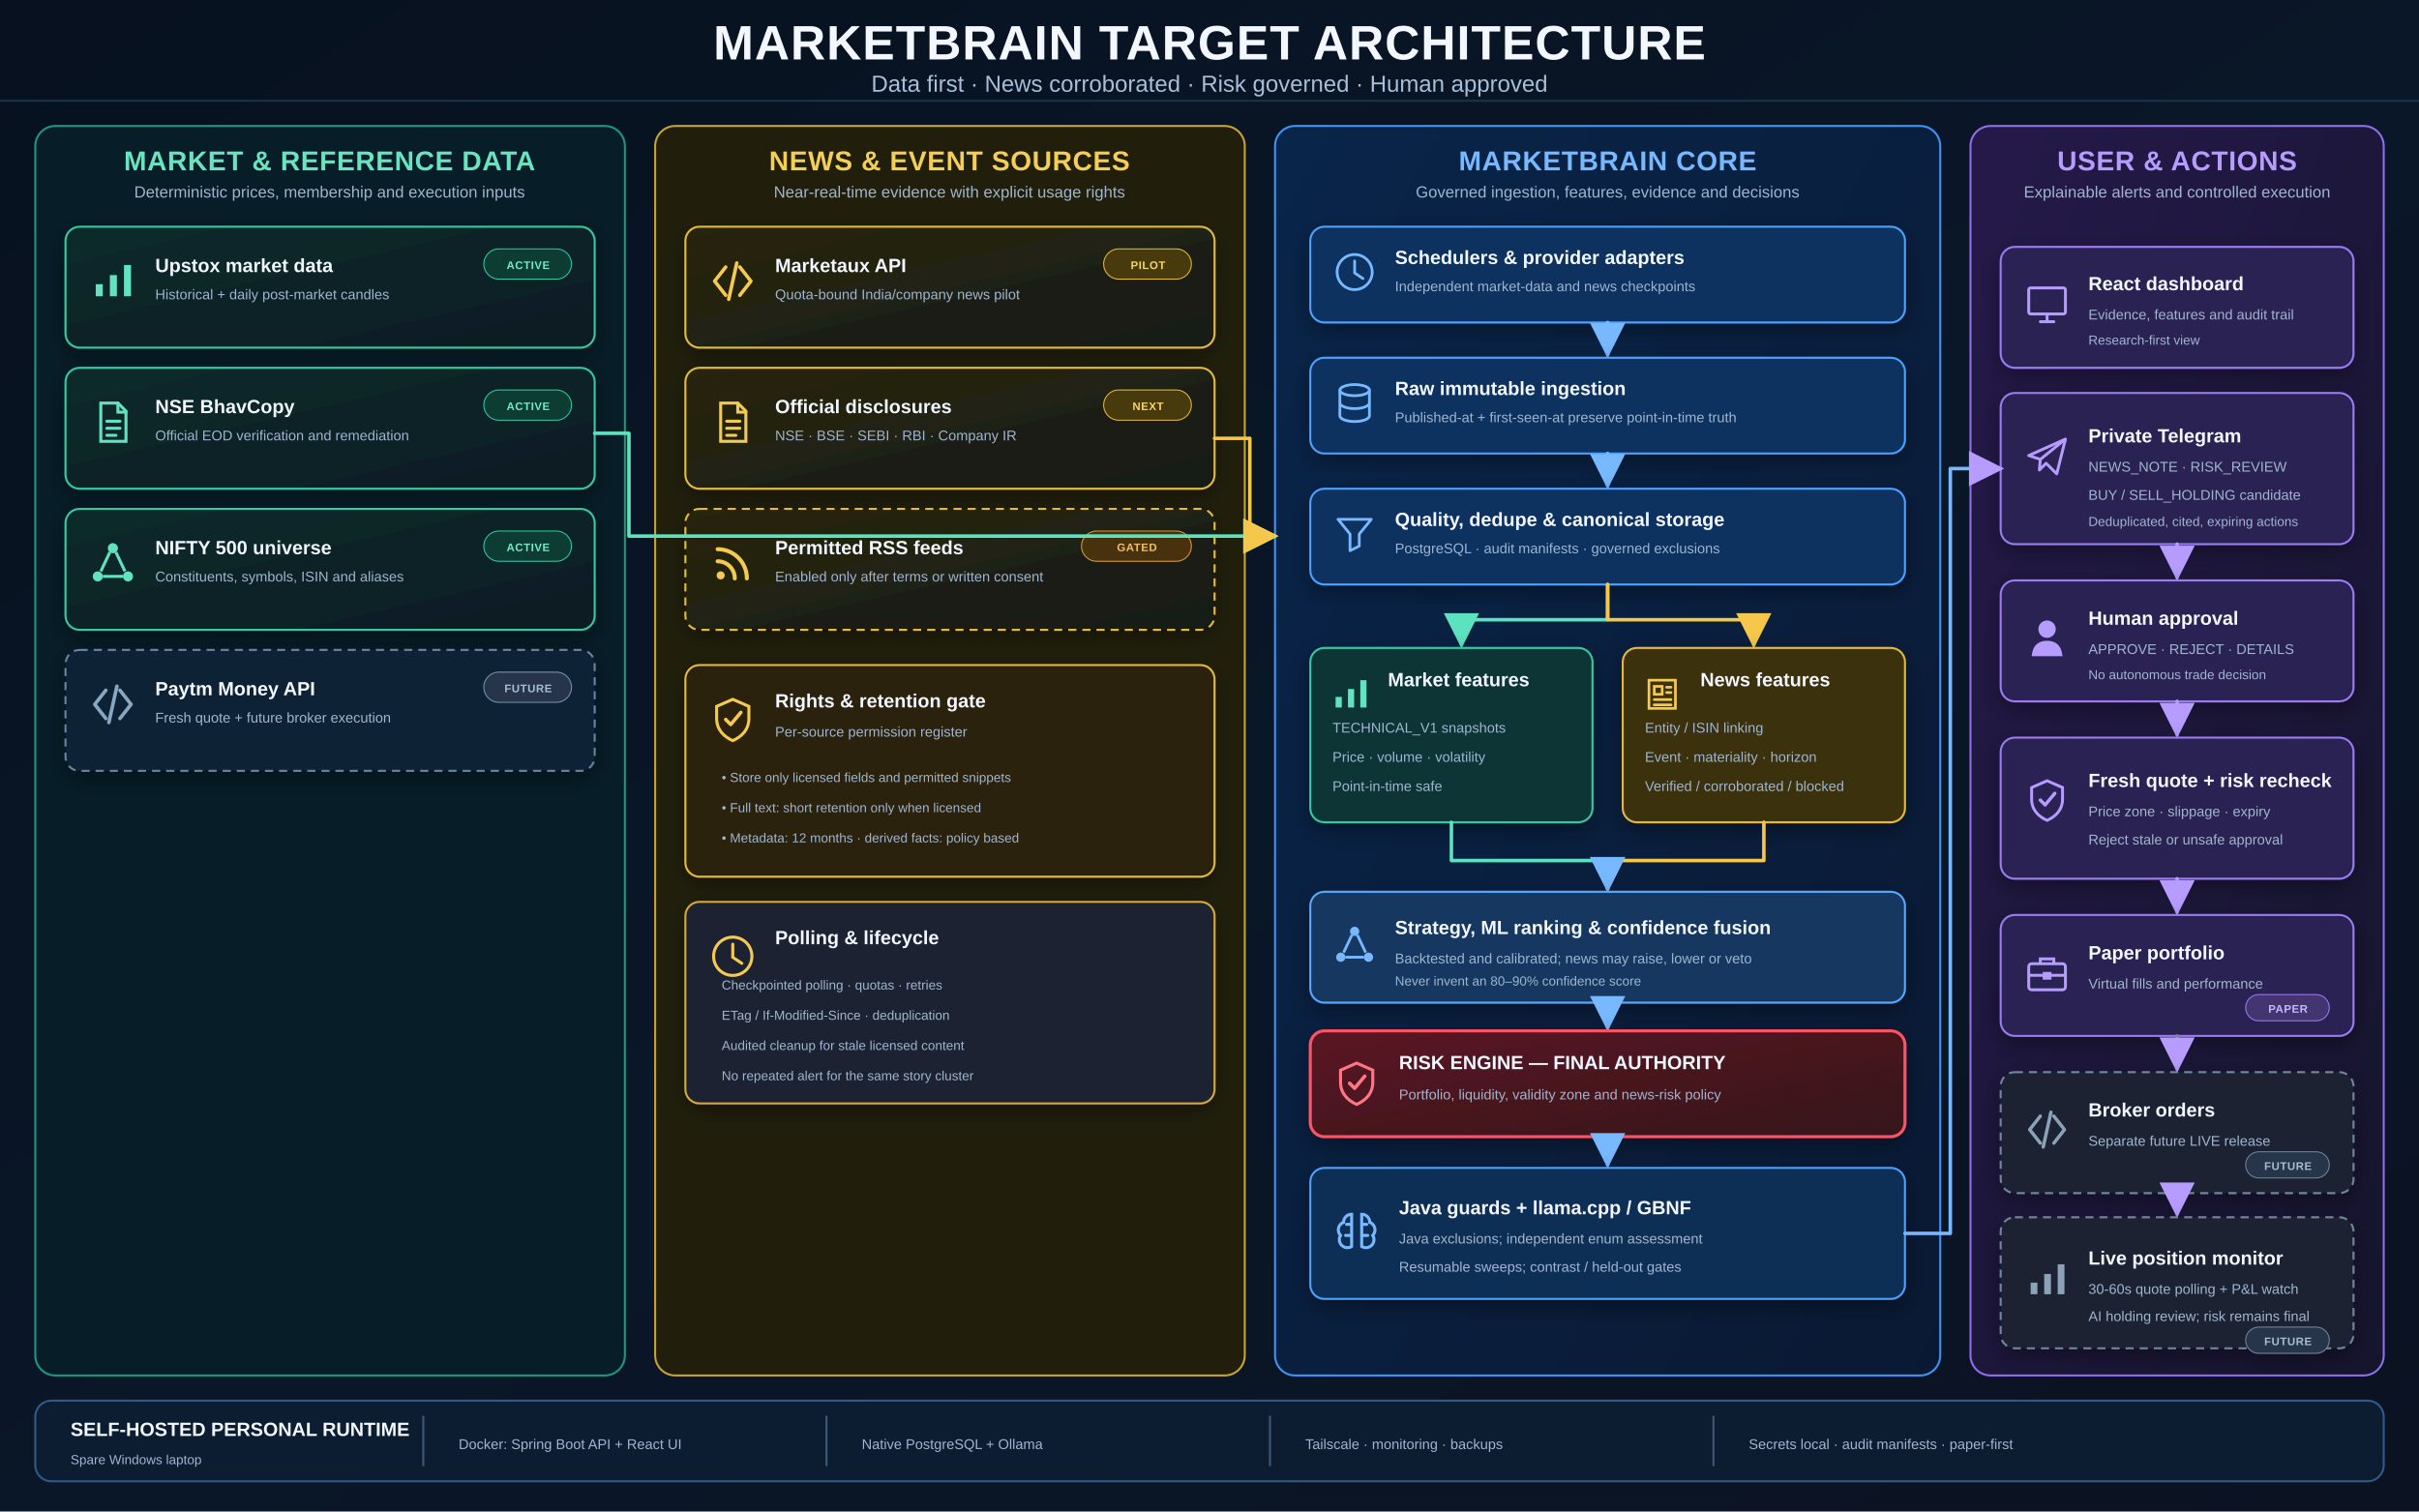
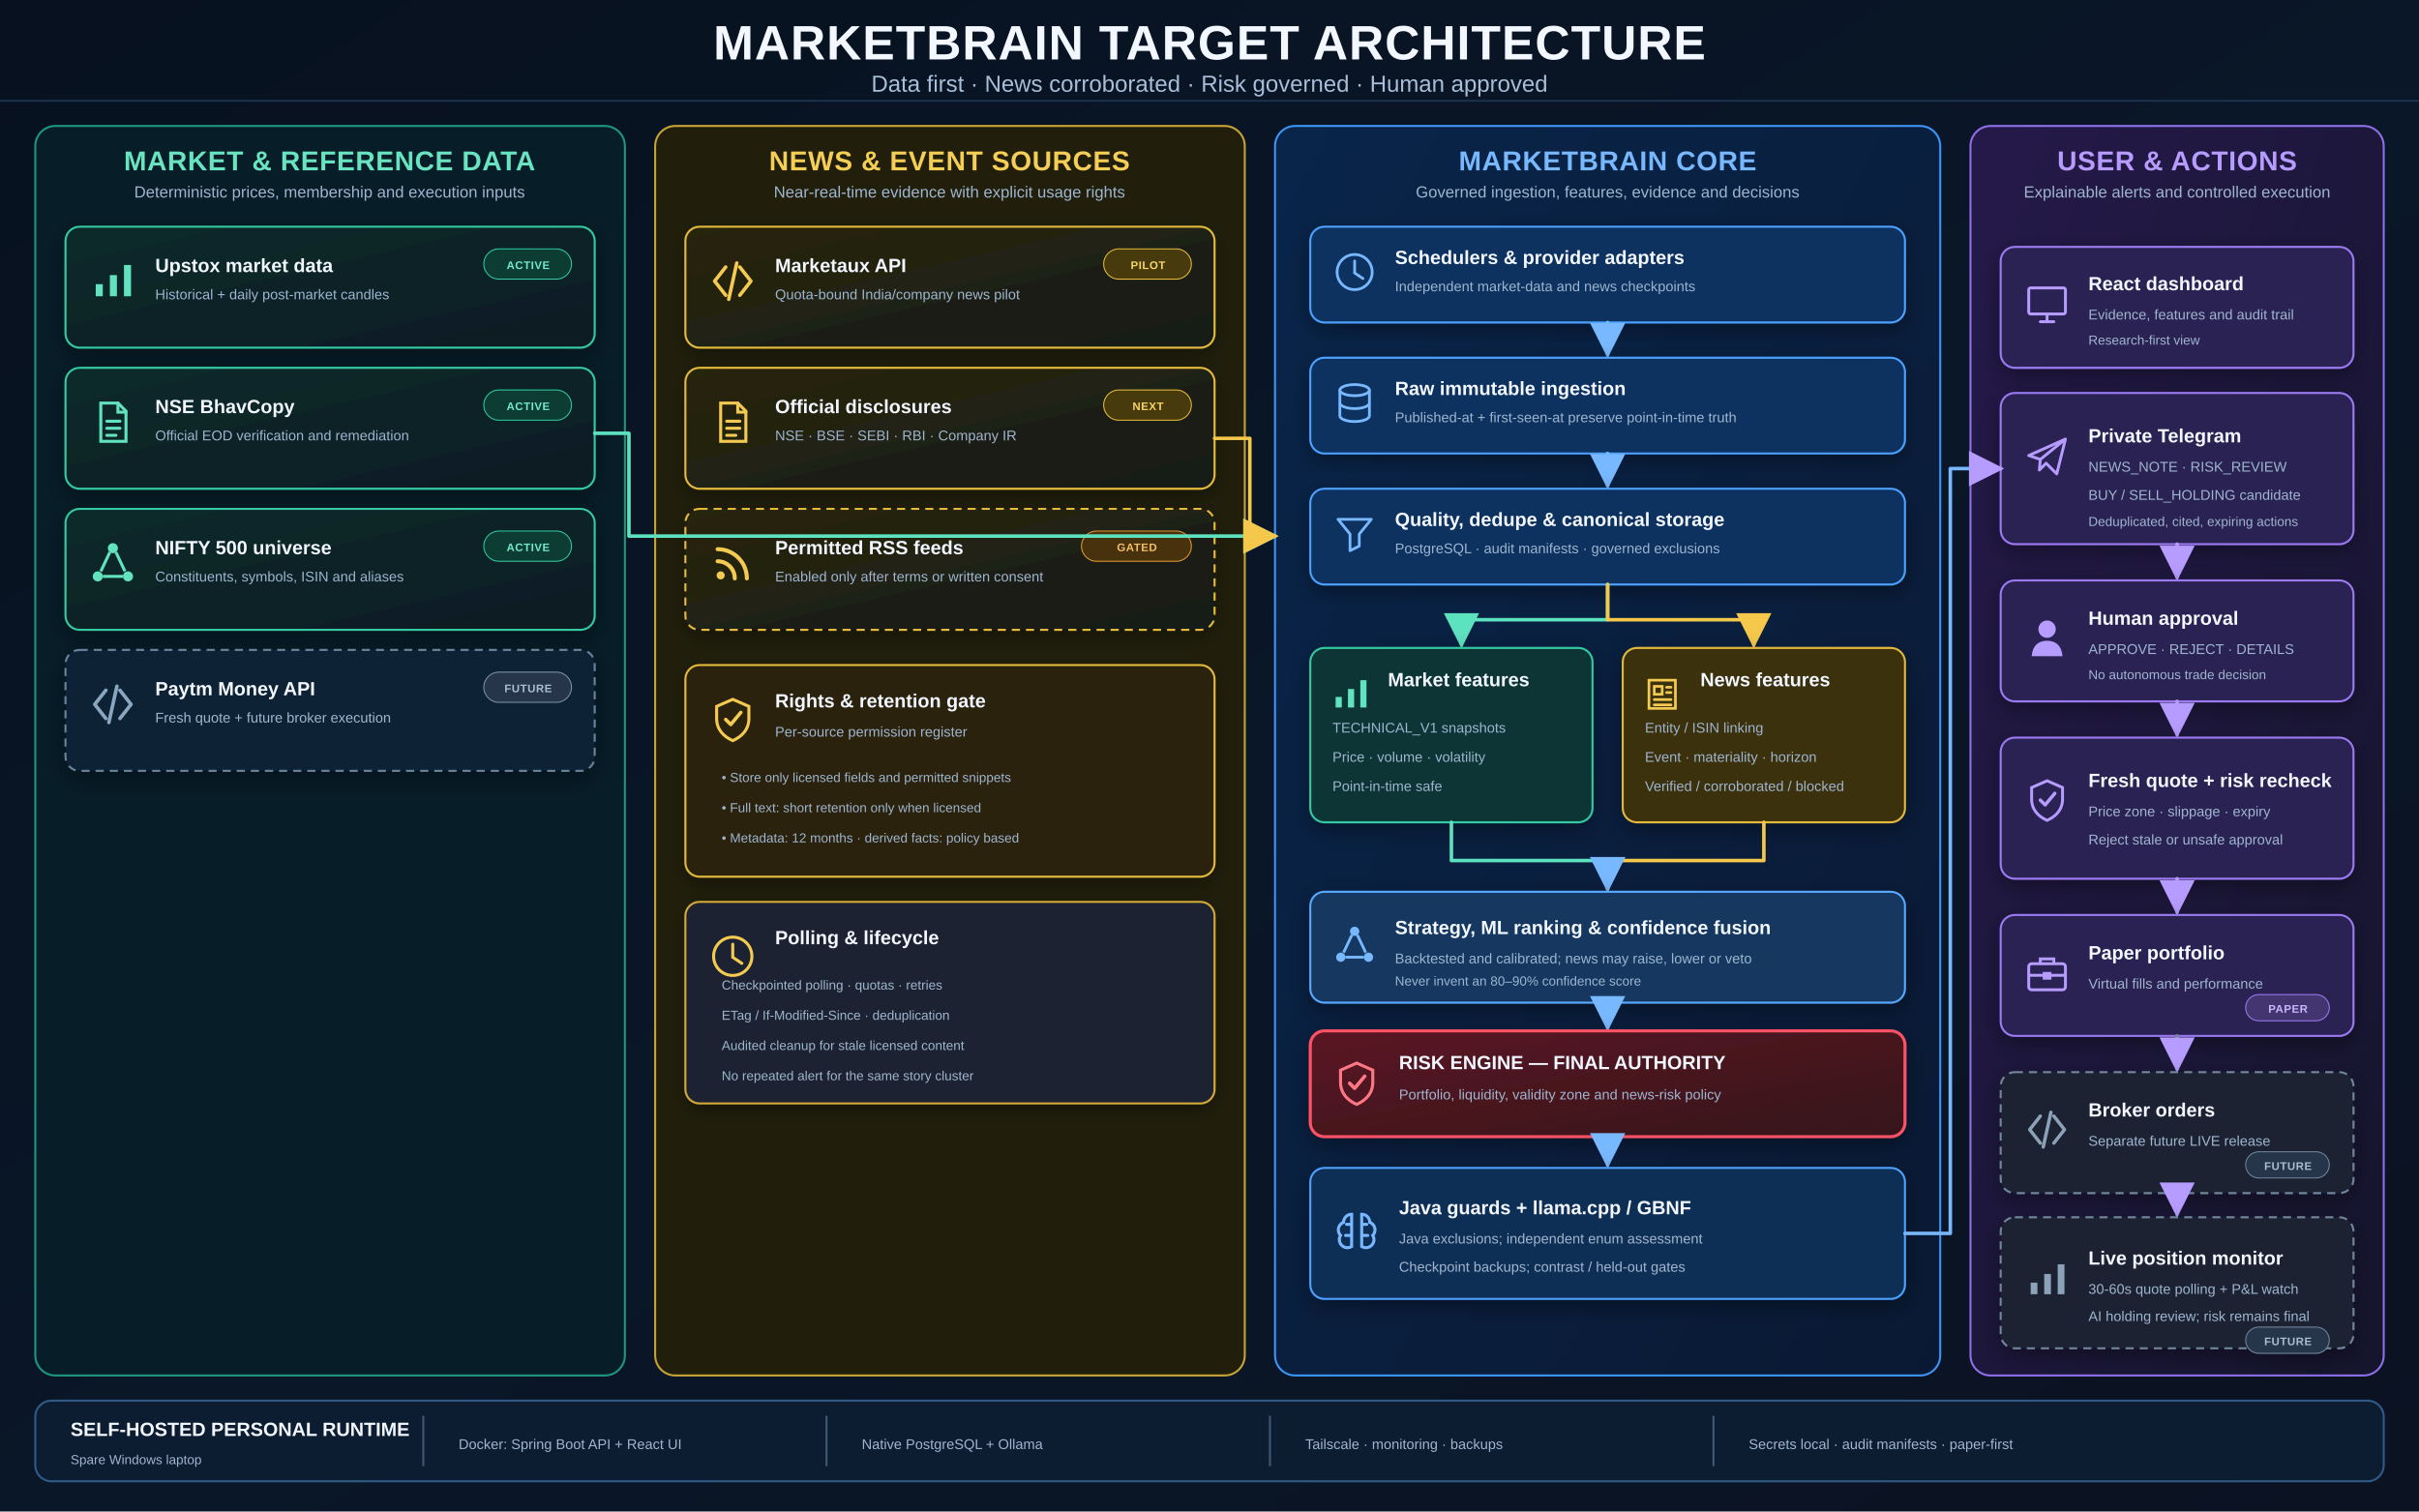
<svg xmlns="http://www.w3.org/2000/svg" width="2400" height="1500" viewBox="0 0 2400 1500" role="img" aria-labelledby="title description">
  <defs>
    <linearGradient id="background" x1="0" y1="0" x2="1" y2="1">
      <stop offset="0" stop-color="#07111f" />
      <stop offset="0.52" stop-color="#0a1728" />
      <stop offset="1" stop-color="#0b1222" />
    </linearGradient>
    <linearGradient id="marketPanel" x1="0" y1="0" x2="1" y2="1">
      <stop offset="0" stop-color="#082b2b" />
      <stop offset="1" stop-color="#071b23" />
    </linearGradient>
    <linearGradient id="newsPanel" x1="0" y1="0" x2="1" y2="1">
      <stop offset="0" stop-color="#28250c" />
      <stop offset="1" stop-color="#171b1a" />
    </linearGradient>
    <linearGradient id="corePanel" x1="0" y1="0" x2="1" y2="1">
      <stop offset="0" stop-color="#09254a" />
      <stop offset="1" stop-color="#0a1933" />
    </linearGradient>
    <linearGradient id="actionPanel" x1="0" y1="0" x2="1" y2="1">
      <stop offset="0" stop-color="#25194a" />
      <stop offset="1" stop-color="#15152d" />
    </linearGradient>
    <linearGradient id="riskPanel" x1="0" y1="0" x2="1" y2="1">
      <stop offset="0" stop-color="#5a1823" />
      <stop offset="1" stop-color="#35121b" />
    </linearGradient>
    <filter id="shadow" x="-20%" y="-20%" width="140%" height="140%">
      <feDropShadow dx="0" dy="7" stdDeviation="10" flood-color="#000000" flood-opacity="0.35" />
    </filter>
    <marker id="arrowBlue" markerWidth="12" markerHeight="12" refX="10" refY="6" orient="auto">
      <path d="M1,1 L11,6 L1,11 z" fill="#78b8ff" />
    </marker>
    <marker id="arrowGreen" markerWidth="12" markerHeight="12" refX="10" refY="6" orient="auto">
      <path d="M1,1 L11,6 L1,11 z" fill="#5de2bf" />
    </marker>
    <marker id="arrowGold" markerWidth="12" markerHeight="12" refX="10" refY="6" orient="auto">
      <path d="M1,1 L11,6 L1,11 z" fill="#f5c84b" />
    </marker>
    <marker id="arrowPurple" markerWidth="12" markerHeight="12" refX="10" refY="6" orient="auto">
      <path d="M1,1 L11,6 L1,11 z" fill="#b79cff" />
    </marker>
    <symbol id="icon-chart" viewBox="0 0 48 48">
      <path d="M7 39V27h7v12zm14 0V18h7v21zm14 0V8h7v31z" fill="currentColor" />
    </symbol>
    <symbol id="icon-file" viewBox="0 0 48 48">
      <path d="M12 5h17l8 8v30H12z" fill="none" stroke="currentColor" stroke-width="3" />
      <path d="M29 5v9h8M18 23h13M18 30h13M18 37h9" fill="none" stroke="currentColor" stroke-width="3" stroke-linecap="round" />
    </symbol>
    <symbol id="icon-api" viewBox="0 0 48 48">
      <path d="M17 10L6 24l11 14M31 10l11 14-11 14M28 6l-8 36" fill="none" stroke="currentColor" stroke-width="3.5" stroke-linecap="round" stroke-linejoin="round" />
    </symbol>
    <symbol id="icon-news" viewBox="0 0 48 48">
      <path d="M8 8h30v32H8z" fill="none" stroke="currentColor" stroke-width="3" />
      <path d="M14 15h9v9h-9zM28 16h5M28 22h5M14 30h19M14 36h19" fill="none" stroke="currentColor" stroke-width="3" stroke-linecap="round" />
    </symbol>
    <symbol id="icon-rss" viewBox="0 0 48 48">
      <circle cx="12" cy="36" r="4" fill="currentColor" />
      <path d="M9 22a17 17 0 0 1 17 17M9 10a29 29 0 0 1 29 29" fill="none" stroke="currentColor" stroke-width="4" stroke-linecap="round" />
    </symbol>
    <symbol id="icon-database" viewBox="0 0 48 48">
      <ellipse cx="24" cy="10" rx="16" ry="6" fill="none" stroke="currentColor" stroke-width="3" />
      <path d="M8 10v14c0 3 7 6 16 6s16-3 16-6V10M8 24v14c0 3 7 6 16 6s16-3 16-6V24" fill="none" stroke="currentColor" stroke-width="3" />
    </symbol>
    <symbol id="icon-filter" viewBox="0 0 48 48">
      <path d="M6 8h36L29 24v13l-10 5V24z" fill="none" stroke="currentColor" stroke-width="3" stroke-linejoin="round" />
    </symbol>
    <symbol id="icon-network" viewBox="0 0 48 48">
      <circle cx="24" cy="9" r="5" fill="currentColor" />
      <circle cx="9" cy="37" r="5" fill="currentColor" />
      <circle cx="39" cy="37" r="5" fill="currentColor" />
      <path d="M21 13L12 32M27 13l9 19M14 37h20" fill="none" stroke="currentColor" stroke-width="3" />
    </symbol>
    <symbol id="icon-shield" viewBox="0 0 48 48">
      <path d="M24 4l16 7v12c0 11-7 18-16 22C15 41 8 34 8 23V11z" fill="none" stroke="currentColor" stroke-width="3" />
      <path d="M17 24l5 5 10-12" fill="none" stroke="currentColor" stroke-width="3.5" stroke-linecap="round" stroke-linejoin="round" />
    </symbol>
    <symbol id="icon-brain" viewBox="0 0 48 48">
      <path d="M19 8a8 8 0 0 0-8 8 8 8 0 0 0-3 13 8 8 0 0 0 11 11V8zm10 0a8 8 0 0 1 8 8 8 8 0 0 1 3 13 8 8 0 0 1-11 11V8zM19 18h-5M19 29h-6M29 18h5M29 29h6" fill="none" stroke="currentColor" stroke-width="3" stroke-linecap="round" />
    </symbol>
    <symbol id="icon-user" viewBox="0 0 48 48">
      <circle cx="24" cy="15" r="9" fill="currentColor" />
      <path d="M8 43c1-11 7-16 16-16s15 5 16 16z" fill="currentColor" />
    </symbol>
    <symbol id="icon-plane" viewBox="0 0 48 48">
      <path d="M5 23L43 6 34 42 23 31l-7 7 1-11z" fill="none" stroke="currentColor" stroke-width="3" stroke-linejoin="round" />
      <path d="M17 27L43 6" stroke="currentColor" stroke-width="3" />
    </symbol>
    <symbol id="icon-monitor" viewBox="0 0 48 48">
      <rect x="5" y="7" width="38" height="27" rx="2" fill="none" stroke="currentColor" stroke-width="3" />
      <path d="M17 42h14M24 34v8" stroke="currentColor" stroke-width="3" stroke-linecap="round" />
    </symbol>
    <symbol id="icon-clock" viewBox="0 0 48 48">
      <circle cx="24" cy="24" r="19" fill="none" stroke="currentColor" stroke-width="3" />
      <path d="M24 12v13l9 6" fill="none" stroke="currentColor" stroke-width="3" stroke-linecap="round" />
    </symbol>
    <symbol id="icon-briefcase" viewBox="0 0 48 48">
      <rect x="5" y="15" width="38" height="27" rx="3" fill="none" stroke="currentColor" stroke-width="3" />
      <path d="M17 15v-5h14v5M5 27h38M21 25h6v5h-6z" fill="none" stroke="currentColor" stroke-width="3" />
    </symbol>
  </defs>
  <style>
    .title { font: 700 48px "Segoe UI", Arial, sans-serif; letter-spacing: 1px; fill: #f3f7ff; }
    .subtitle { font: 400 23px "Segoe UI", Arial, sans-serif; fill: #a9bed9; }
    .panel-title { font: 700 27px "Segoe UI", Arial, sans-serif; letter-spacing: .6px; }
    .panel-subtitle { font: 400 16px "Segoe UI", Arial, sans-serif; fill: #9fb5cf; }
    .group-title { font: 700 19px "Segoe UI", Arial, sans-serif; fill: #f3f7ff; }
    .group-subtitle { font: 400 14px "Segoe UI", Arial, sans-serif; fill: #9fb5cf; }
    .small { font: 400 13px "Segoe UI", Arial, sans-serif; fill: #9fb5cf; }
    .tiny { font: 600 11px "Segoe UI", Arial, sans-serif; letter-spacing: .5px; }
    .flow { fill: none; stroke-width: 3.5; stroke-linecap: round; stroke-linejoin: round; }
    .card { filter: url(#shadow); }
  </style>
  <rect width="2400" height="1500" fill="url(#background)" />
  <path d="M0 100h2400" stroke="#18314d" stroke-width="2" />
  <text x="1200" y="59" text-anchor="middle" class="title">MARKETBRAIN TARGET ARCHITECTURE</text>
  <text x="1200" y="91" text-anchor="middle" class="subtitle">Data first · News corroborated · Risk governed · Human approved</text>
  <rect x="35" y="125" width="585" height="1240" rx="20" fill="#071d28" stroke="#1e967e" stroke-width="2" />
  <text x="327" y="169" text-anchor="middle" class="panel-title" fill="#69e4c1">MARKET &amp; REFERENCE DATA</text>
  <text x="327" y="196" text-anchor="middle" class="panel-subtitle">Deterministic prices, membership and execution inputs</text>
  <g class="card">
    <rect x="65" y="225" width="525" height="120" rx="14" fill="url(#marketPanel)" stroke="#35c9a1" stroke-width="2" />
    <use href="#icon-chart" x="88" y="255" width="48" height="48" color="#62e2bf" />
    <text x="154" y="270" class="group-title">Upstox market data</text>
    <text x="154" y="297" class="group-subtitle">Historical + daily post-market candles</text>
    <rect x="480" y="247" width="87" height="30" rx="15" fill="#073d32" stroke="#35c9a1" />
    <text x="524" y="267" text-anchor="middle" class="tiny" fill="#75e9c9">ACTIVE</text>
  </g>
  <g class="card">
    <rect x="65" y="365" width="525" height="120" rx="14" fill="url(#marketPanel)" stroke="#35c9a1" stroke-width="2" />
    <use href="#icon-file" x="88" y="395" width="48" height="48" color="#62e2bf" />
    <text x="154" y="410" class="group-title">NSE BhavCopy</text>
    <text x="154" y="437" class="group-subtitle">Official EOD verification and remediation</text>
    <rect x="480" y="387" width="87" height="30" rx="15" fill="#073d32" stroke="#35c9a1" />
    <text x="524" y="407" text-anchor="middle" class="tiny" fill="#75e9c9">ACTIVE</text>
  </g>
  <g class="card">
    <rect x="65" y="505" width="525" height="120" rx="14" fill="url(#marketPanel)" stroke="#35c9a1" stroke-width="2" />
    <use href="#icon-network" x="88" y="535" width="48" height="48" color="#62e2bf" />
    <text x="154" y="550" class="group-title">NIFTY 500 universe</text>
    <text x="154" y="577" class="group-subtitle">Constituents, symbols, ISIN and aliases</text>
    <rect x="480" y="527" width="87" height="30" rx="15" fill="#073d32" stroke="#35c9a1" />
    <text x="524" y="547" text-anchor="middle" class="tiny" fill="#75e9c9">ACTIVE</text>
  </g>
  <g class="card">
    <rect x="65" y="645" width="525" height="120" rx="14" fill="#102434" stroke="#67839d" stroke-width="2" stroke-dasharray="8 6" />
    <use href="#icon-api" x="88" y="675" width="48" height="48" color="#89a7c1" />
    <text x="154" y="690" class="group-title">Paytm Money API</text>
    <text x="154" y="717" class="group-subtitle">Fresh quote + future broker execution</text>
    <rect x="480" y="667" width="87" height="30" rx="15" fill="#27364a" stroke="#7891aa" />
    <text x="524" y="687" text-anchor="middle" class="tiny" fill="#a9bdd1">FUTURE</text>
  </g>
  <rect x="650" y="125" width="585" height="1240" rx="20" fill="#211f0c" stroke="#c7a336" stroke-width="2" />
  <text x="942" y="169" text-anchor="middle" class="panel-title" fill="#f5ce56">NEWS &amp; EVENT SOURCES</text>
  <text x="942" y="196" text-anchor="middle" class="panel-subtitle">Near-real-time evidence with explicit usage rights</text>
  <g class="card">
    <rect x="680" y="225" width="525" height="120" rx="14" fill="url(#newsPanel)" stroke="#e4ba3d" stroke-width="2" />
    <use href="#icon-api" x="703" y="255" width="48" height="48" color="#f4ca51" />
    <text x="769" y="270" class="group-title">Marketaux API</text>
    <text x="769" y="297" class="group-subtitle">Quota-bound India/company news pilot</text>
    <rect x="1095" y="247" width="87" height="30" rx="15" fill="#473a0a" stroke="#e4ba3d" />
    <text x="1139" y="267" text-anchor="middle" class="tiny" fill="#f7d568">PILOT</text>
  </g>
  <g class="card">
    <rect x="680" y="365" width="525" height="120" rx="14" fill="url(#newsPanel)" stroke="#e4ba3d" stroke-width="2" />
    <use href="#icon-file" x="703" y="395" width="48" height="48" color="#f4ca51" />
    <text x="769" y="410" class="group-title">Official disclosures</text>
    <text x="769" y="437" class="group-subtitle">NSE · BSE · SEBI · RBI · Company IR</text>
    <rect x="1095" y="387" width="87" height="30" rx="15" fill="#473a0a" stroke="#e4ba3d" />
    <text x="1139" y="407" text-anchor="middle" class="tiny" fill="#f7d568">NEXT</text>
  </g>
  <g class="card">
    <rect x="680" y="505" width="525" height="120" rx="14" fill="url(#newsPanel)" stroke="#e4ba3d" stroke-width="2" stroke-dasharray="8 6" />
    <use href="#icon-rss" x="703" y="535" width="48" height="48" color="#f4ca51" />
    <text x="769" y="550" class="group-title">Permitted RSS feeds</text>
    <text x="769" y="577" class="group-subtitle">Enabled only after terms or written consent</text>
    <rect x="1073" y="527" width="109" height="30" rx="15" fill="#47300a" stroke="#e09a35" />
    <text x="1128" y="547" text-anchor="middle" class="tiny" fill="#f4bd69">GATED</text>
  </g>
  <g class="card">
    <rect x="680" y="660" width="525" height="210" rx="14" fill="#2a220d" stroke="#e4ba3d" stroke-width="2" />
    <use href="#icon-shield" x="703" y="690" width="48" height="48" color="#f4ca51" />
    <text x="769" y="702" class="group-title">Rights &amp; retention gate</text>
    <text x="769" y="731" class="group-subtitle">Per-source permission register</text>
    <text x="716" y="776" class="small">• Store only licensed fields and permitted snippets</text>
    <text x="716" y="806" class="small">• Full text: short retention only when licensed</text>
    <text x="716" y="836" class="small">• Metadata: 12 months · derived facts: policy based</text>
  </g>
  <g class="card">
    <rect x="680" y="895" width="525" height="200" rx="14" fill="#1b2330" stroke="#d5a938" stroke-width="2" />
    <use href="#icon-clock" x="703" y="925" width="48" height="48" color="#f4ca51" />
    <text x="769" y="937" class="group-title">Polling &amp; lifecycle</text>
    <text x="716" y="982" class="small">Checkpointed polling · quotas · retries</text>
    <text x="716" y="1012" class="small">ETag / If-Modified-Since · deduplication</text>
    <text x="716" y="1042" class="small">Audited cleanup for stale licensed content</text>
    <text x="716" y="1072" class="small">No repeated alert for the same story cluster</text>
  </g>
  <rect x="1265" y="125" width="660" height="1240" rx="20" fill="url(#corePanel)" stroke="#3d94f5" stroke-width="2" />
  <text x="1595" y="169" text-anchor="middle" class="panel-title" fill="#78b8ff">MARKETBRAIN CORE</text>
  <text x="1595" y="196" text-anchor="middle" class="panel-subtitle">Governed ingestion, features, evidence and decisions</text>
  <g class="card">
    <rect x="1300" y="225" width="590" height="95" rx="14" fill="#0c315f" stroke="#4da1ff" stroke-width="2" />
    <use href="#icon-clock" x="1322" y="248" width="44" height="44" color="#78b8ff" />
    <text x="1384" y="262" class="group-title">Schedulers &amp; provider adapters</text>
    <text x="1384" y="289" class="group-subtitle">Independent market-data and news checkpoints</text>
  </g>
  <path d="M1595 320v32" class="flow" stroke="#78b8ff" marker-end="url(#arrowBlue)" />
  <g class="card">
    <rect x="1300" y="355" width="590" height="95" rx="14" fill="#0c315f" stroke="#4da1ff" stroke-width="2" />
    <use href="#icon-database" x="1322" y="378" width="44" height="44" color="#78b8ff" />
    <text x="1384" y="392" class="group-title">Raw immutable ingestion</text>
    <text x="1384" y="419" class="group-subtitle">Published-at + first-seen-at preserve point-in-time truth</text>
  </g>
  <path d="M1595 450v32" class="flow" stroke="#78b8ff" marker-end="url(#arrowBlue)" />
  <g class="card">
    <rect x="1300" y="485" width="590" height="95" rx="14" fill="#0c315f" stroke="#4da1ff" stroke-width="2" />
    <use href="#icon-filter" x="1322" y="508" width="44" height="44" color="#78b8ff" />
    <text x="1384" y="522" class="group-title">Quality, dedupe &amp; canonical storage</text>
    <text x="1384" y="549" class="group-subtitle">PostgreSQL · audit manifests · governed exclusions</text>
  </g>
  <path d="M1595 580v35h-145v25" class="flow" stroke="#5de2bf" marker-end="url(#arrowGreen)" />
  <path d="M1595 580v35h145v25" class="flow" stroke="#f5c84b" marker-end="url(#arrowGold)" />
  <g class="card">
    <rect x="1300" y="643" width="280" height="173" rx="14" fill="#0b3636" stroke="#35c9a1" stroke-width="2" />
    <use href="#icon-chart" x="1319" y="668" width="42" height="42" color="#62e2bf" />
    <text x="1377" y="681" class="group-title">Market features</text>
    <text x="1322" y="727" class="group-subtitle">TECHNICAL_V1 snapshots</text>
    <text x="1322" y="756" class="group-subtitle">Price · volume · volatility</text>
    <text x="1322" y="785" class="group-subtitle">Point-in-time safe</text>
  </g>
  <g class="card">
    <rect x="1610" y="643" width="280" height="173" rx="14" fill="#3a300d" stroke="#e4ba3d" stroke-width="2" />
    <use href="#icon-news" x="1629" y="668" width="42" height="42" color="#f4ca51" />
    <text x="1687" y="681" class="group-title">News features</text>
    <text x="1632" y="727" class="group-subtitle">Entity / ISIN linking</text>
    <text x="1632" y="756" class="group-subtitle">Event · materiality · horizon</text>
    <text x="1632" y="785" class="group-subtitle">Verified / corroborated / blocked</text>
  </g>
  <path d="M1440 816v38h155v28" class="flow" stroke="#5de2bf" marker-end="url(#arrowBlue)" />
  <path d="M1750 816v38h-155v28" class="flow" stroke="#f5c84b" marker-end="url(#arrowBlue)" />
  <g class="card">
    <rect x="1300" y="885" width="590" height="110" rx="14" fill="#123961" stroke="#58a8ff" stroke-width="2" />
    <use href="#icon-network" x="1322" y="916" width="44" height="44" color="#78b8ff" />
    <text x="1384" y="927" class="group-title">Strategy, ML ranking &amp; confidence fusion</text>
    <text x="1384" y="956" class="group-subtitle">Backtested and calibrated; news may raise, lower or veto</text>
    <text x="1384" y="978" class="small">Never invent an 80–90% confidence score</text>
  </g>
  <path d="M1595 995v25" class="flow" stroke="#ff6f7d" marker-end="url(#arrowBlue)" />
  <g class="card">
    <rect x="1300" y="1023" width="590" height="105" rx="14" fill="url(#riskPanel)" stroke="#ff5365" stroke-width="3" />
    <use href="#icon-shield" x="1322" y="1051" width="48" height="48" color="#ff7784" />
    <text x="1388" y="1061" class="group-title">RISK ENGINE — FINAL AUTHORITY</text>
    <text x="1388" y="1091" class="group-subtitle">Portfolio, liquidity, validity zone and news-risk policy</text>
  </g>
  <path d="M1595 1128v28" class="flow" stroke="#78b8ff" marker-end="url(#arrowBlue)" />
  <g class="card">
    <rect x="1300" y="1159" width="590" height="130" rx="14" fill="#112f55" stroke="#4da1ff" stroke-width="2" />
    <use href="#icon-brain" x="1322" y="1197" width="48" height="48" color="#78b8ff" />
    <text x="1388" y="1205" class="group-title">Java guards + llama.cpp / GBNF</text>
    <text x="1388" y="1234" class="group-subtitle">Java exclusions; independent enum assessment</text>
-     <text x="1388" y="1262" class="group-subtitle">Resumable sweeps; contrast / held-out gates</text>
+     <text x="1388" y="1262" class="group-subtitle">Checkpoint backups; contrast / held-out gates</text>
  </g>
  <rect x="1955" y="125" width="410" height="1240" rx="20" fill="url(#actionPanel)" stroke="#8d6fe8" stroke-width="2" />
  <text x="2160" y="169" text-anchor="middle" class="panel-title" fill="#b79cff">USER &amp; ACTIONS</text>
  <text x="2160" y="196" text-anchor="middle" class="panel-subtitle">Explainable alerts and controlled execution</text>
  <g class="card">
    <rect x="1985" y="245" width="350" height="120" rx="14" fill="#2a2253" stroke="#9b7af2" stroke-width="2" />
    <use href="#icon-monitor" x="2008" y="279" width="46" height="46" color="#b79cff" />
    <text x="2072" y="288" class="group-title">React dashboard</text>
    <text x="2072" y="317" class="group-subtitle">Evidence, features and audit trail</text>
    <text x="2072" y="342" class="small">Research-first view</text>
  </g>
  <g class="card">
    <rect x="1985" y="390" width="350" height="150" rx="14" fill="#2a2253" stroke="#9b7af2" stroke-width="2" />
    <use href="#icon-plane" x="2008" y="430" width="46" height="46" color="#b79cff" />
    <text x="2072" y="439" class="group-title">Private Telegram</text>
    <text x="2072" y="468" class="group-subtitle">NEWS_NOTE · RISK_REVIEW</text>
    <text x="2072" y="496" class="group-subtitle">BUY / SELL_HOLDING candidate</text>
    <text x="2072" y="522" class="small">Deduplicated, cited, expiring actions</text>
  </g>
  <path d="M2160 540v33" class="flow" stroke="#b79cff" marker-end="url(#arrowPurple)" />
  <g class="card">
    <rect x="1985" y="576" width="350" height="120" rx="14" fill="#2a2253" stroke="#9b7af2" stroke-width="2" />
    <use href="#icon-user" x="2008" y="610" width="46" height="46" color="#b79cff" />
    <text x="2072" y="620" class="group-title">Human approval</text>
    <text x="2072" y="649" class="group-subtitle">APPROVE · REJECT · DETAILS</text>
    <text x="2072" y="674" class="small">No autonomous trade decision</text>
  </g>
  <path d="M2160 696v33" class="flow" stroke="#b79cff" marker-end="url(#arrowPurple)" />
  <g class="card">
    <rect x="1985" y="732" width="350" height="140" rx="14" fill="#2a2253" stroke="#9b7af2" stroke-width="2" />
    <use href="#icon-shield" x="2008" y="771" width="46" height="46" color="#b79cff" />
    <text x="2072" y="781" class="group-title">Fresh quote + risk recheck</text>
    <text x="2072" y="810" class="group-subtitle">Price zone · slippage · expiry</text>
    <text x="2072" y="838" class="group-subtitle">Reject stale or unsafe approval</text>
  </g>
  <path d="M2160 872v33" class="flow" stroke="#b79cff" marker-end="url(#arrowPurple)" />
  <g class="card">
    <rect x="1985" y="908" width="350" height="120" rx="14" fill="#2a2253" stroke="#9b7af2" stroke-width="2" />
    <use href="#icon-briefcase" x="2008" y="942" width="46" height="46" color="#b79cff" />
    <text x="2072" y="952" class="group-title">Paper portfolio</text>
    <text x="2072" y="981" class="group-subtitle">Virtual fills and performance</text>
    <rect x="2228" y="987" width="83" height="26" rx="13" fill="#43346f" stroke="#9b7af2" />
    <text x="2270" y="1005" text-anchor="middle" class="tiny" fill="#c8b6ff">PAPER</text>
  </g>
  <path d="M2160 1028v33" class="flow" stroke="#71869d" marker-end="url(#arrowPurple)" />
  <g class="card">
    <rect x="1985" y="1064" width="350" height="120" rx="14" fill="#1a2232" stroke="#71869d" stroke-width="2" stroke-dasharray="8 6" />
    <use href="#icon-api" x="2008" y="1098" width="46" height="46" color="#8ca2b8" />
    <text x="2072" y="1108" class="group-title">Broker orders</text>
    <text x="2072" y="1137" class="group-subtitle">Separate future LIVE release</text>
    <rect x="2228" y="1143" width="83" height="26" rx="13" fill="#263548" stroke="#71869d" />
    <text x="2270" y="1161" text-anchor="middle" class="tiny" fill="#a9bdd1">FUTURE</text>
  </g>
  <path d="M2160 1184v21" class="flow" stroke="#71869d" marker-end="url(#arrowPurple)" />
  <g class="card">
    <rect x="1985" y="1208" width="350" height="130" rx="14" fill="#1a2232" stroke="#71869d" stroke-width="2" stroke-dasharray="8 6" />
    <use href="#icon-chart" x="2008" y="1247" width="46" height="46" color="#8ca2b8" />
    <text x="2072" y="1255" class="group-title">Live position monitor</text>
    <text x="2072" y="1284" class="group-subtitle">30-60s quote polling + P&amp;L watch</text>
    <text x="2072" y="1311" class="group-subtitle">AI holding review; risk remains final</text>
    <rect x="2228" y="1317" width="83" height="26" rx="13" fill="#263548" stroke="#71869d" />
    <text x="2270" y="1335" text-anchor="middle" class="tiny" fill="#a9bdd1">FUTURE</text>
  </g>
  <path d="M590 430h34v102h641" class="flow" stroke="#5de2bf" marker-end="url(#arrowGreen)" />
  <path d="M1205 435h35v97h25" class="flow" stroke="#f5c84b" marker-end="url(#arrowGold)" />
  <path d="M1890 1224h45v-759h50" class="flow" stroke="#78b8ff" marker-end="url(#arrowPurple)" />
  <rect x="35" y="1390" width="2330" height="80" rx="16" fill="#0c1d31" stroke="#315b87" stroke-width="2" />
  <text x="70" y="1425" class="group-title">SELF-HOSTED PERSONAL RUNTIME</text>
  <text x="70" y="1453" class="small">Spare Windows laptop</text>
  <path d="M420 1405v50M820 1405v50M1260 1405v50M1700 1405v50" stroke="#3f5873" stroke-width="2" />
  <text x="455" y="1438" class="group-subtitle">Docker: Spring Boot API + React UI</text>
  <text x="855" y="1438" class="group-subtitle">Native PostgreSQL + Ollama</text>
  <text x="1295" y="1438" class="group-subtitle">Tailscale · monitoring · backups</text>
  <text x="1735" y="1438" class="group-subtitle">Secrets local · audit manifests · paper-first</text>
</svg>
